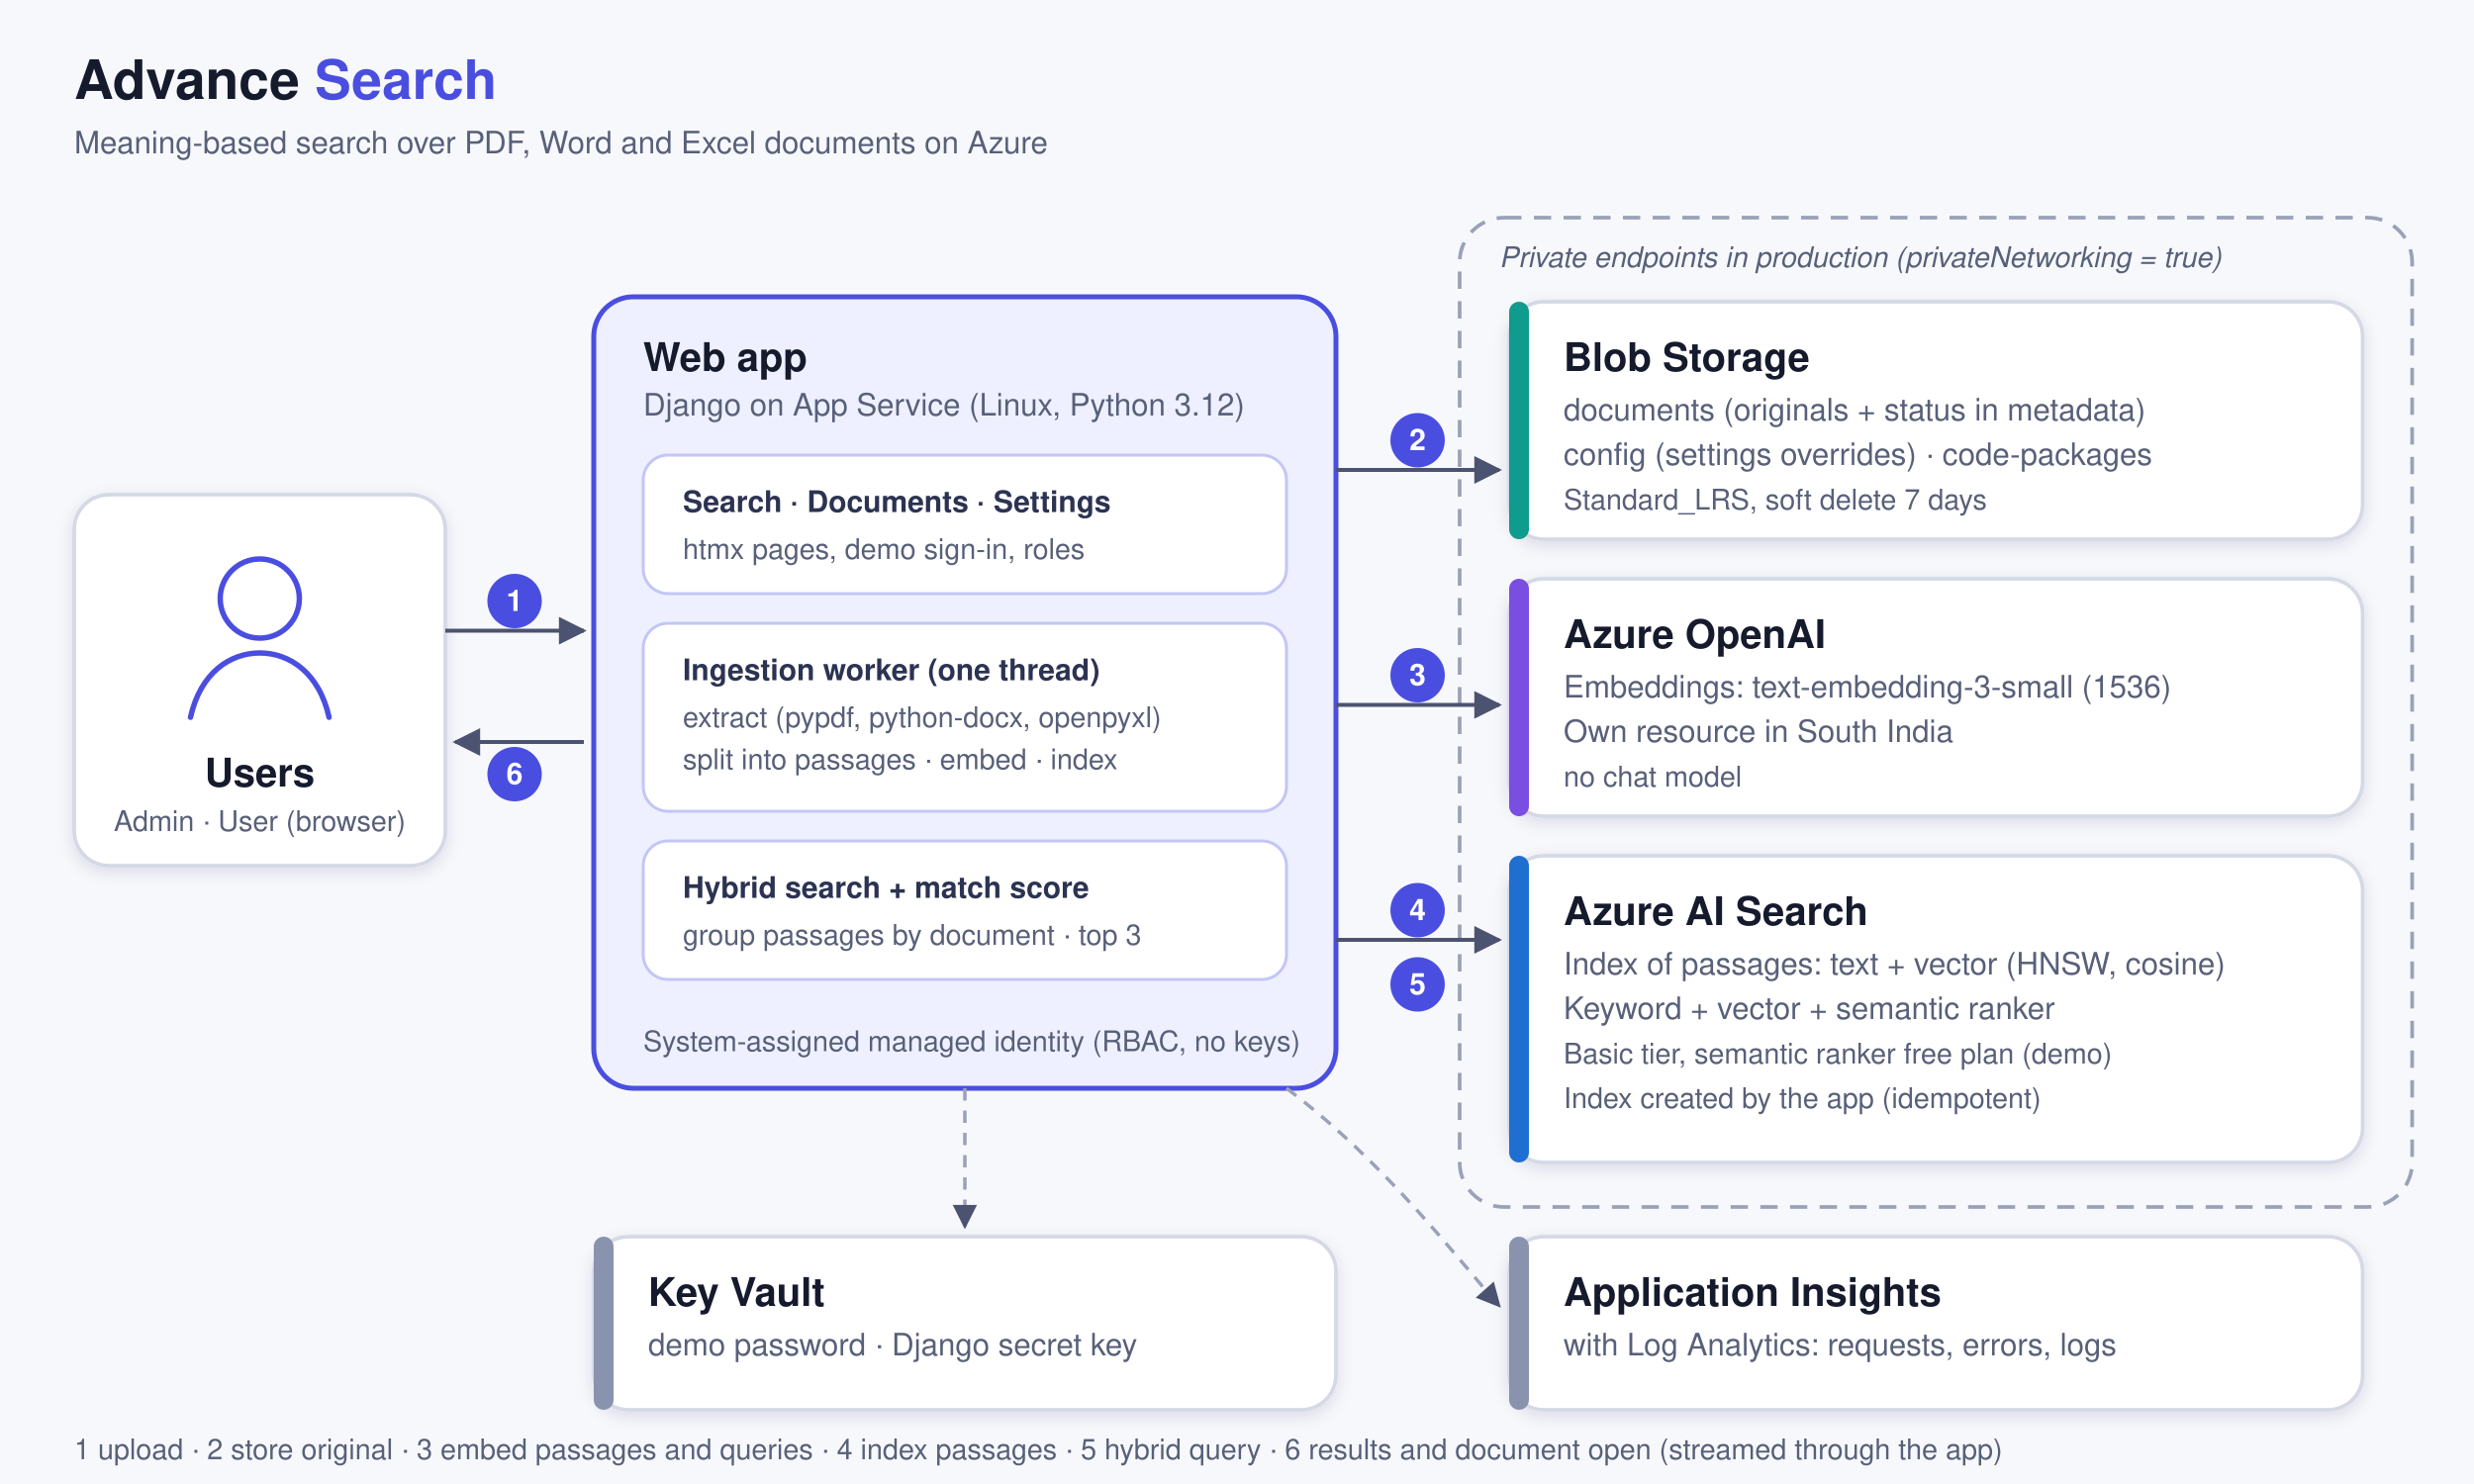
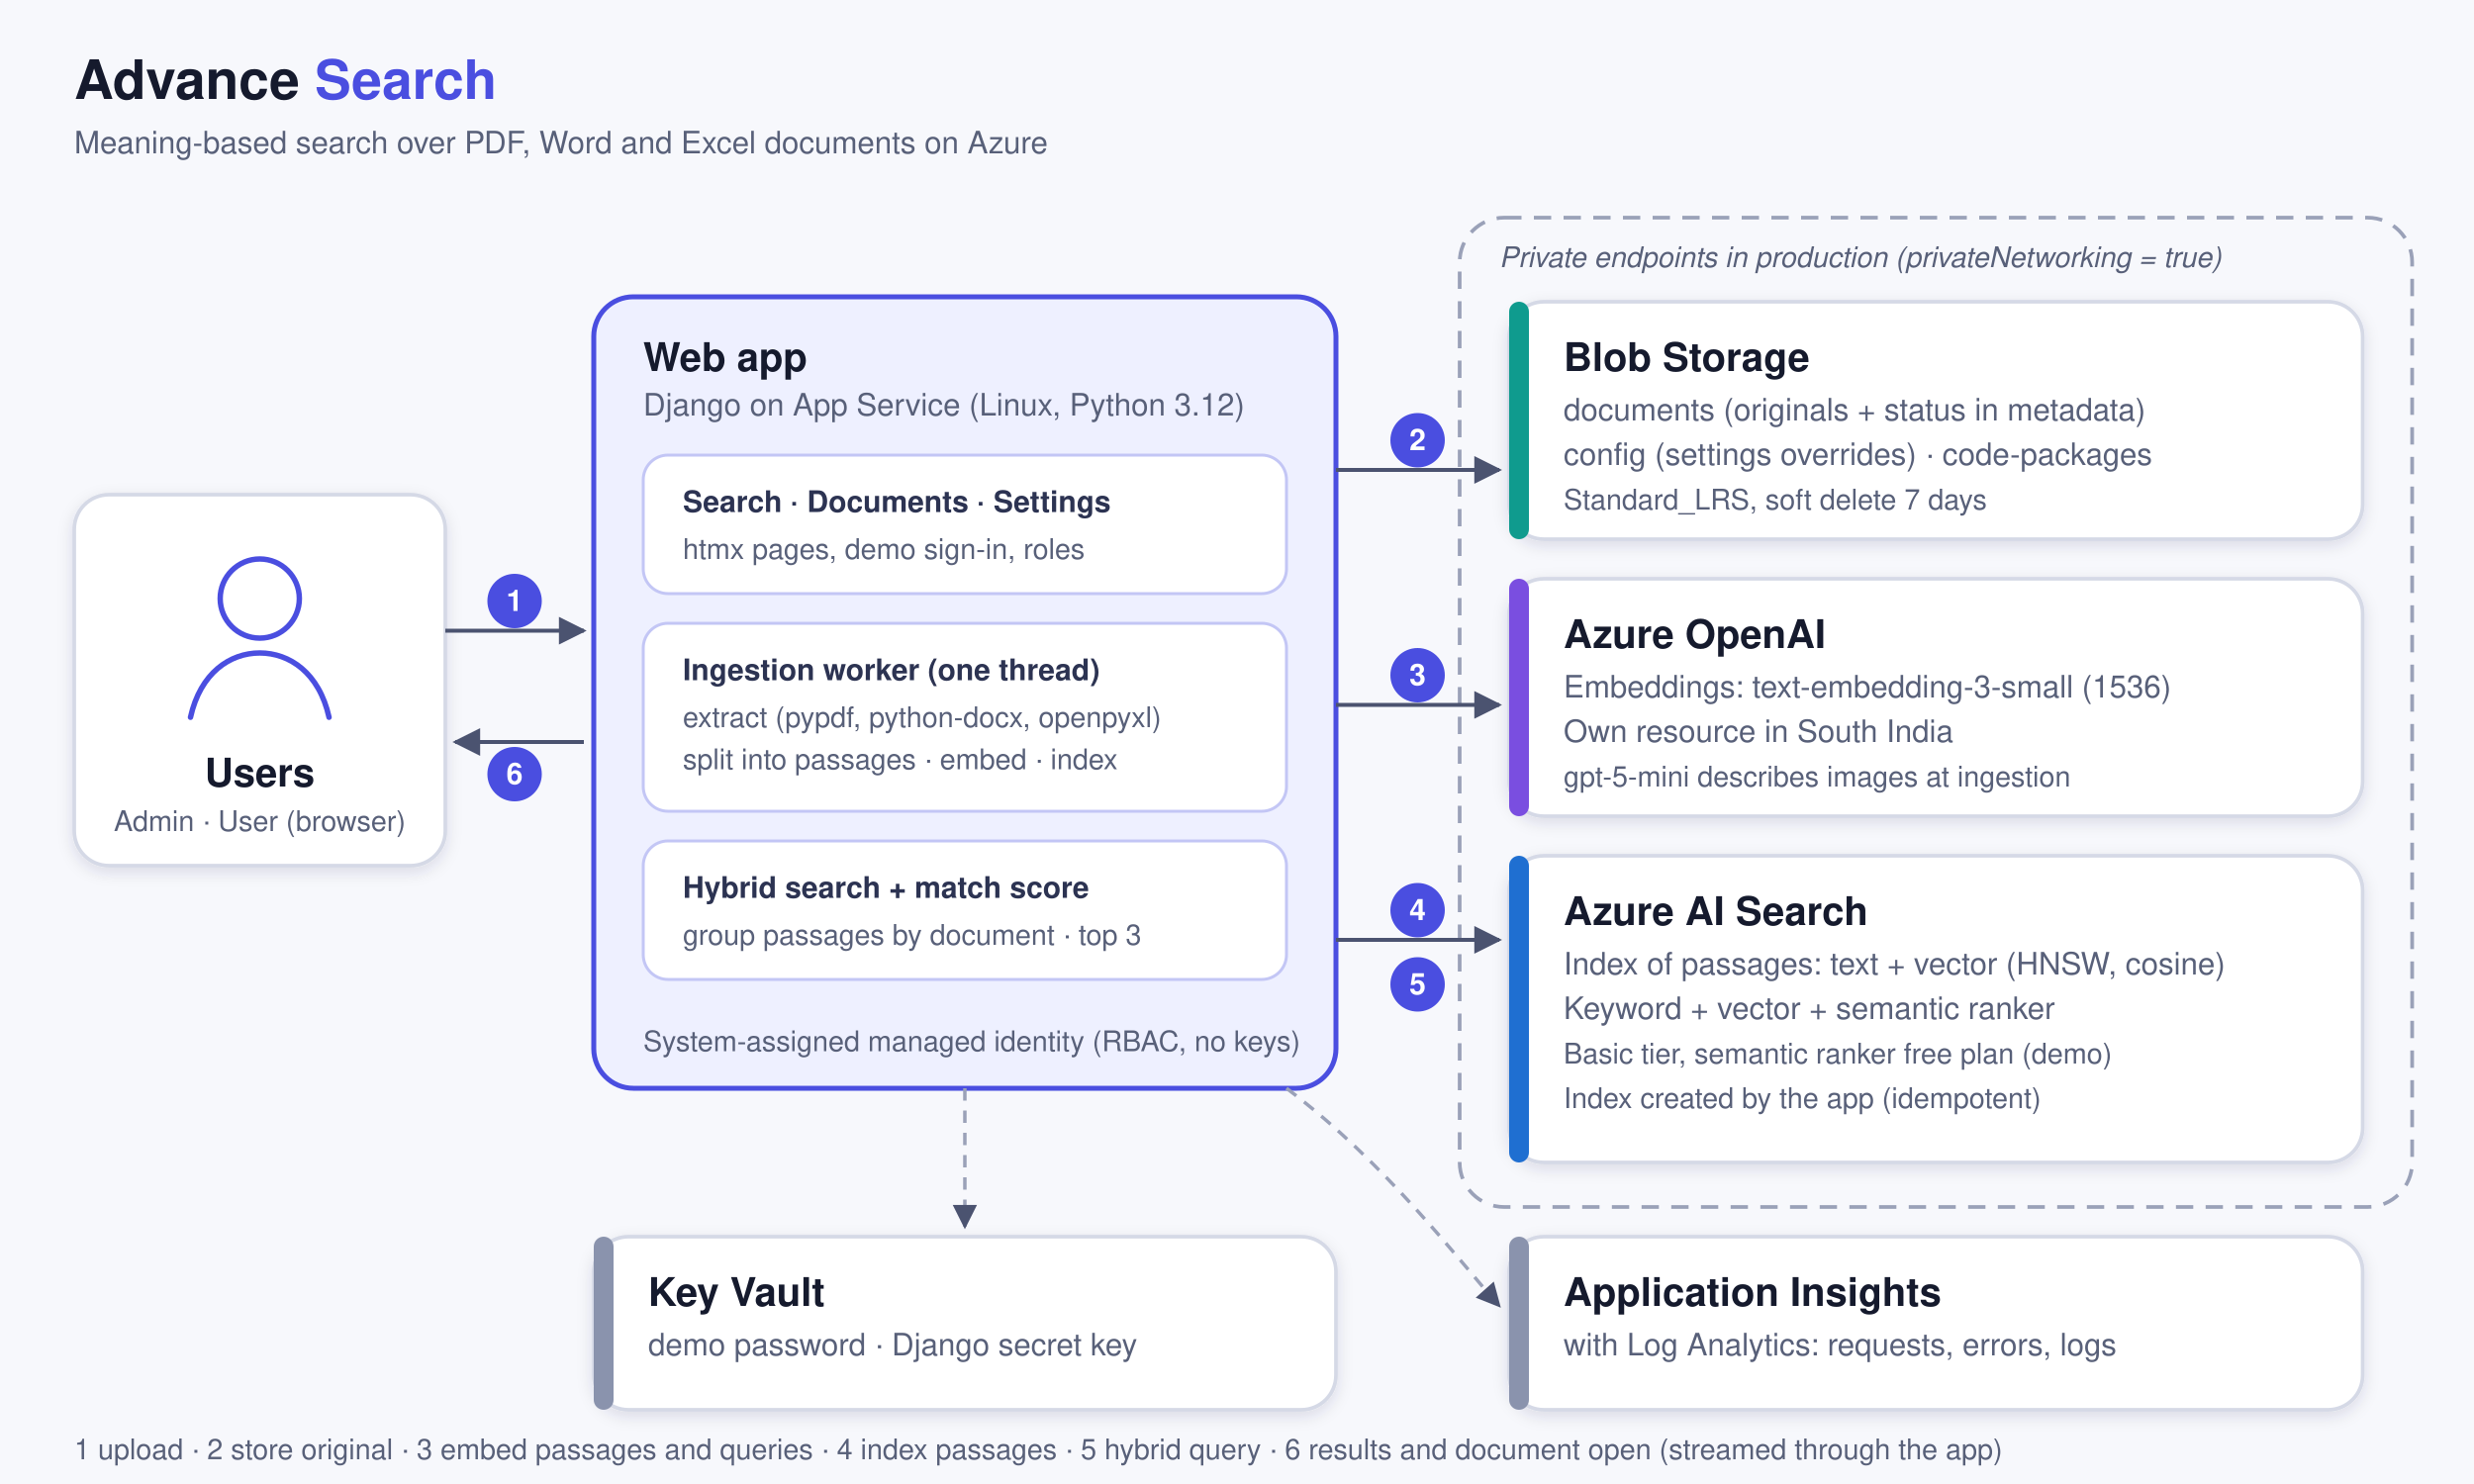
<svg xmlns="http://www.w3.org/2000/svg" viewBox="0 0 1000 600" width="1000" height="600" role="img" aria-labelledby="title desc" font-family="Segoe UI, system-ui, -apple-system, Helvetica, Arial, sans-serif">
  <defs>
    <marker id="arrow" viewBox="0 0 10 10" refX="9" refY="5" markerWidth="7" markerHeight="7" orient="auto-start-reverse">
      <path d="M0 0 10 5 0 10z" fill="#4b5370" />
    </marker>
    <filter id="shadow" x="-10%" y="-10%" width="120%" height="130%">
      <feDropShadow dx="0" dy="2" stdDeviation="3" flood-color="#1e2450" flood-opacity="0.12" />
    </filter>
    <style>
      .box { fill: #ffffff; stroke: #d5d9e6; stroke-width: 1.5; filter: url(#shadow); }
      .app { fill: #eef0ff; stroke: #4a4ee0; stroke-width: 2; }
      .inner { fill: #ffffff; stroke: #c3c6f5; stroke-width: 1.2; }
      .title { font-size: 16px; font-weight: 700; fill: #151a2d; }
      .sub { font-size: 12.5px; fill: #586079; }
      .small { font-size: 11.5px; fill: #586079; }
      .label { font-size: 12px; fill: #2c3352; }
      .step { fill: #4a4ee0; }
      .stepnum { font-size: 12px; font-weight: 700; fill: #ffffff; }
      .flow { stroke: #4b5370; stroke-width: 1.6; fill: none; marker-end: url(#arrow); }
      .soft { stroke: #9aa1b8; stroke-width: 1.4; fill: none; stroke-dasharray: 5 4; marker-end: url(#arrow); }
      .accent-blob { fill: #0f9b8e; }
      .accent-ai { fill: #7a4ee0; }
      .accent-search { fill: #1f6fd1; }
      .accent-ops { fill: #8a93ad; }
    </style>
  </defs>
  <rect width="1000" height="600" fill="#f7f8fc" />
  <text x="30" y="40" font-size="22" font-weight="800" fill="#151a2d">Advance <tspan fill="#4a4ee0">Search</tspan>
  </text>
  <text x="30" y="62" class="sub">Meaning-based search over PDF, Word and Excel documents on Azure</text>
  <rect x="30" y="200" width="150" height="150" rx="14" class="box" />
  <circle cx="105" cy="242" r="16" fill="none" stroke="#4a4ee0" stroke-width="2.2" />
  <path d="M77 290c4-18 16-26 28-26s24 8 28 26" fill="none" stroke="#4a4ee0" stroke-width="2.2" stroke-linecap="round" />
  <text x="105" y="318" text-anchor="middle" class="title">Users</text>
  <text x="105" y="336" text-anchor="middle" class="small">Admin · User (browser)</text>
  <rect x="240" y="120" width="300" height="320" rx="16" class="app" />
  <text x="260" y="150" class="title">Web app</text>
  <text x="260" y="168" class="sub">Django on App Service (Linux, Python 3.12)</text>
  <rect x="260" y="184" width="260" height="56" rx="10" class="inner" />
  <text x="276" y="207" class="label" font-weight="700">Search · Documents · Settings</text>
  <text x="276" y="226" class="small">htmx pages, demo sign-in, roles</text>
  <rect x="260" y="252" width="260" height="76" rx="10" class="inner" />
  <text x="276" y="275" class="label" font-weight="700">Ingestion worker (one thread)</text>
  <text x="276" y="294" class="small">extract (pypdf, python-docx, openpyxl)</text>
  <text x="276" y="311" class="small">split into passages · embed · index</text>
  <rect x="260" y="340" width="260" height="56" rx="10" class="inner" />
  <text x="276" y="363" class="label" font-weight="700">Hybrid search + match score</text>
  <text x="276" y="382" class="small">group passages by document · top 3</text>
  <text x="260" y="425" class="small">System-assigned managed identity (RBAC, no keys)</text>
  <rect x="590" y="88" width="385" height="400" rx="18" fill="none" stroke="#9aa1b8" stroke-width="1.5" stroke-dasharray="7 5" />
  <text x="606" y="108" class="small" font-style="italic">Private endpoints in production (privateNetworking = true)</text>
  <rect x="610" y="122" width="345" height="96" rx="14" class="box" />
  <rect x="610" y="122" width="8" height="96" rx="4" class="accent-blob" />
  <text x="632" y="150" class="title">Blob Storage</text>
  <text x="632" y="170" class="sub">documents (originals + status in metadata)</text>
  <text x="632" y="188" class="sub">config (settings overrides) · code-packages</text>
  <text x="632" y="206" class="small">Standard_LRS, soft delete 7 days</text>
  <rect x="610" y="234" width="345" height="96" rx="14" class="box" />
  <rect x="610" y="234" width="8" height="96" rx="4" class="accent-ai" />
  <text x="632" y="262" class="title">Azure OpenAI</text>
  <text x="632" y="282" class="sub">Embeddings: text-embedding-3-small (1536)</text>
  <text x="632" y="300" class="sub">Own resource in South India</text>
-   <text x="632" y="318" class="small">no chat model</text>
+   <text x="632" y="318" class="small">gpt-5-mini describes images at ingestion</text>
  <rect x="610" y="346" width="345" height="124" rx="14" class="box" />
  <rect x="610" y="346" width="8" height="124" rx="4" class="accent-search" />
  <text x="632" y="374" class="title">Azure AI Search</text>
  <text x="632" y="394" class="sub">Index of passages: text + vector (HNSW, cosine)</text>
  <text x="632" y="412" class="sub">Keyword + vector + semantic ranker</text>
  <text x="632" y="430" class="small">Basic tier, semantic ranker free plan (demo)</text>
  <text x="632" y="448" class="small">Index created by the app (idempotent)</text>
  <rect x="240" y="500" width="300" height="70" rx="14" class="box" />
  <rect x="240" y="500" width="8" height="70" rx="4" class="accent-ops" />
  <text x="262" y="528" class="title">Key Vault</text>
  <text x="262" y="548" class="sub">demo password · Django secret key</text>
  <rect x="610" y="500" width="345" height="70" rx="14" class="box" />
  <rect x="610" y="500" width="8" height="70" rx="4" class="accent-ops" />
  <text x="632" y="528" class="title">Application Insights</text>
  <text x="632" y="548" class="sub">with Log Analytics: requests, errors, logs</text>
  <path class="flow" d="M180 255 H236" />
  <path class="flow" d="M236 300 H184" />
  <path class="flow" d="M540 190 H606" />
  <path class="flow" d="M540 285 H606" />
  <path class="flow" d="M540 380 H606" />
  <path class="soft" d="M390 440 V496" />
  <path class="soft" d="M520 440 C 560 470, 590 510, 606 528" />
  <g>
    <circle cx="208" cy="243" r="11" class="step" />
    <text x="208" y="247" text-anchor="middle" class="stepnum">1</text>
    <circle cx="573" cy="178" r="11" class="step" />
    <text x="573" y="182" text-anchor="middle" class="stepnum">2</text>
    <circle cx="573" cy="273" r="11" class="step" />
    <text x="573" y="277" text-anchor="middle" class="stepnum">3</text>
    <circle cx="573" cy="368" r="11" class="step" />
    <text x="573" y="372" text-anchor="middle" class="stepnum">4</text>
    <circle cx="573" cy="398" r="11" class="step" />
    <text x="573" y="402" text-anchor="middle" class="stepnum">5</text>
    <circle cx="208" cy="313" r="11" class="step" />
    <text x="208" y="317" text-anchor="middle" class="stepnum">6</text>
  </g>
  <text x="30" y="590" class="small">1 upload · 2 store original · 3 embed passages and queries · 4 index passages · 5 hybrid query · 6 results and document open (streamed through the app)</text>
</svg>
